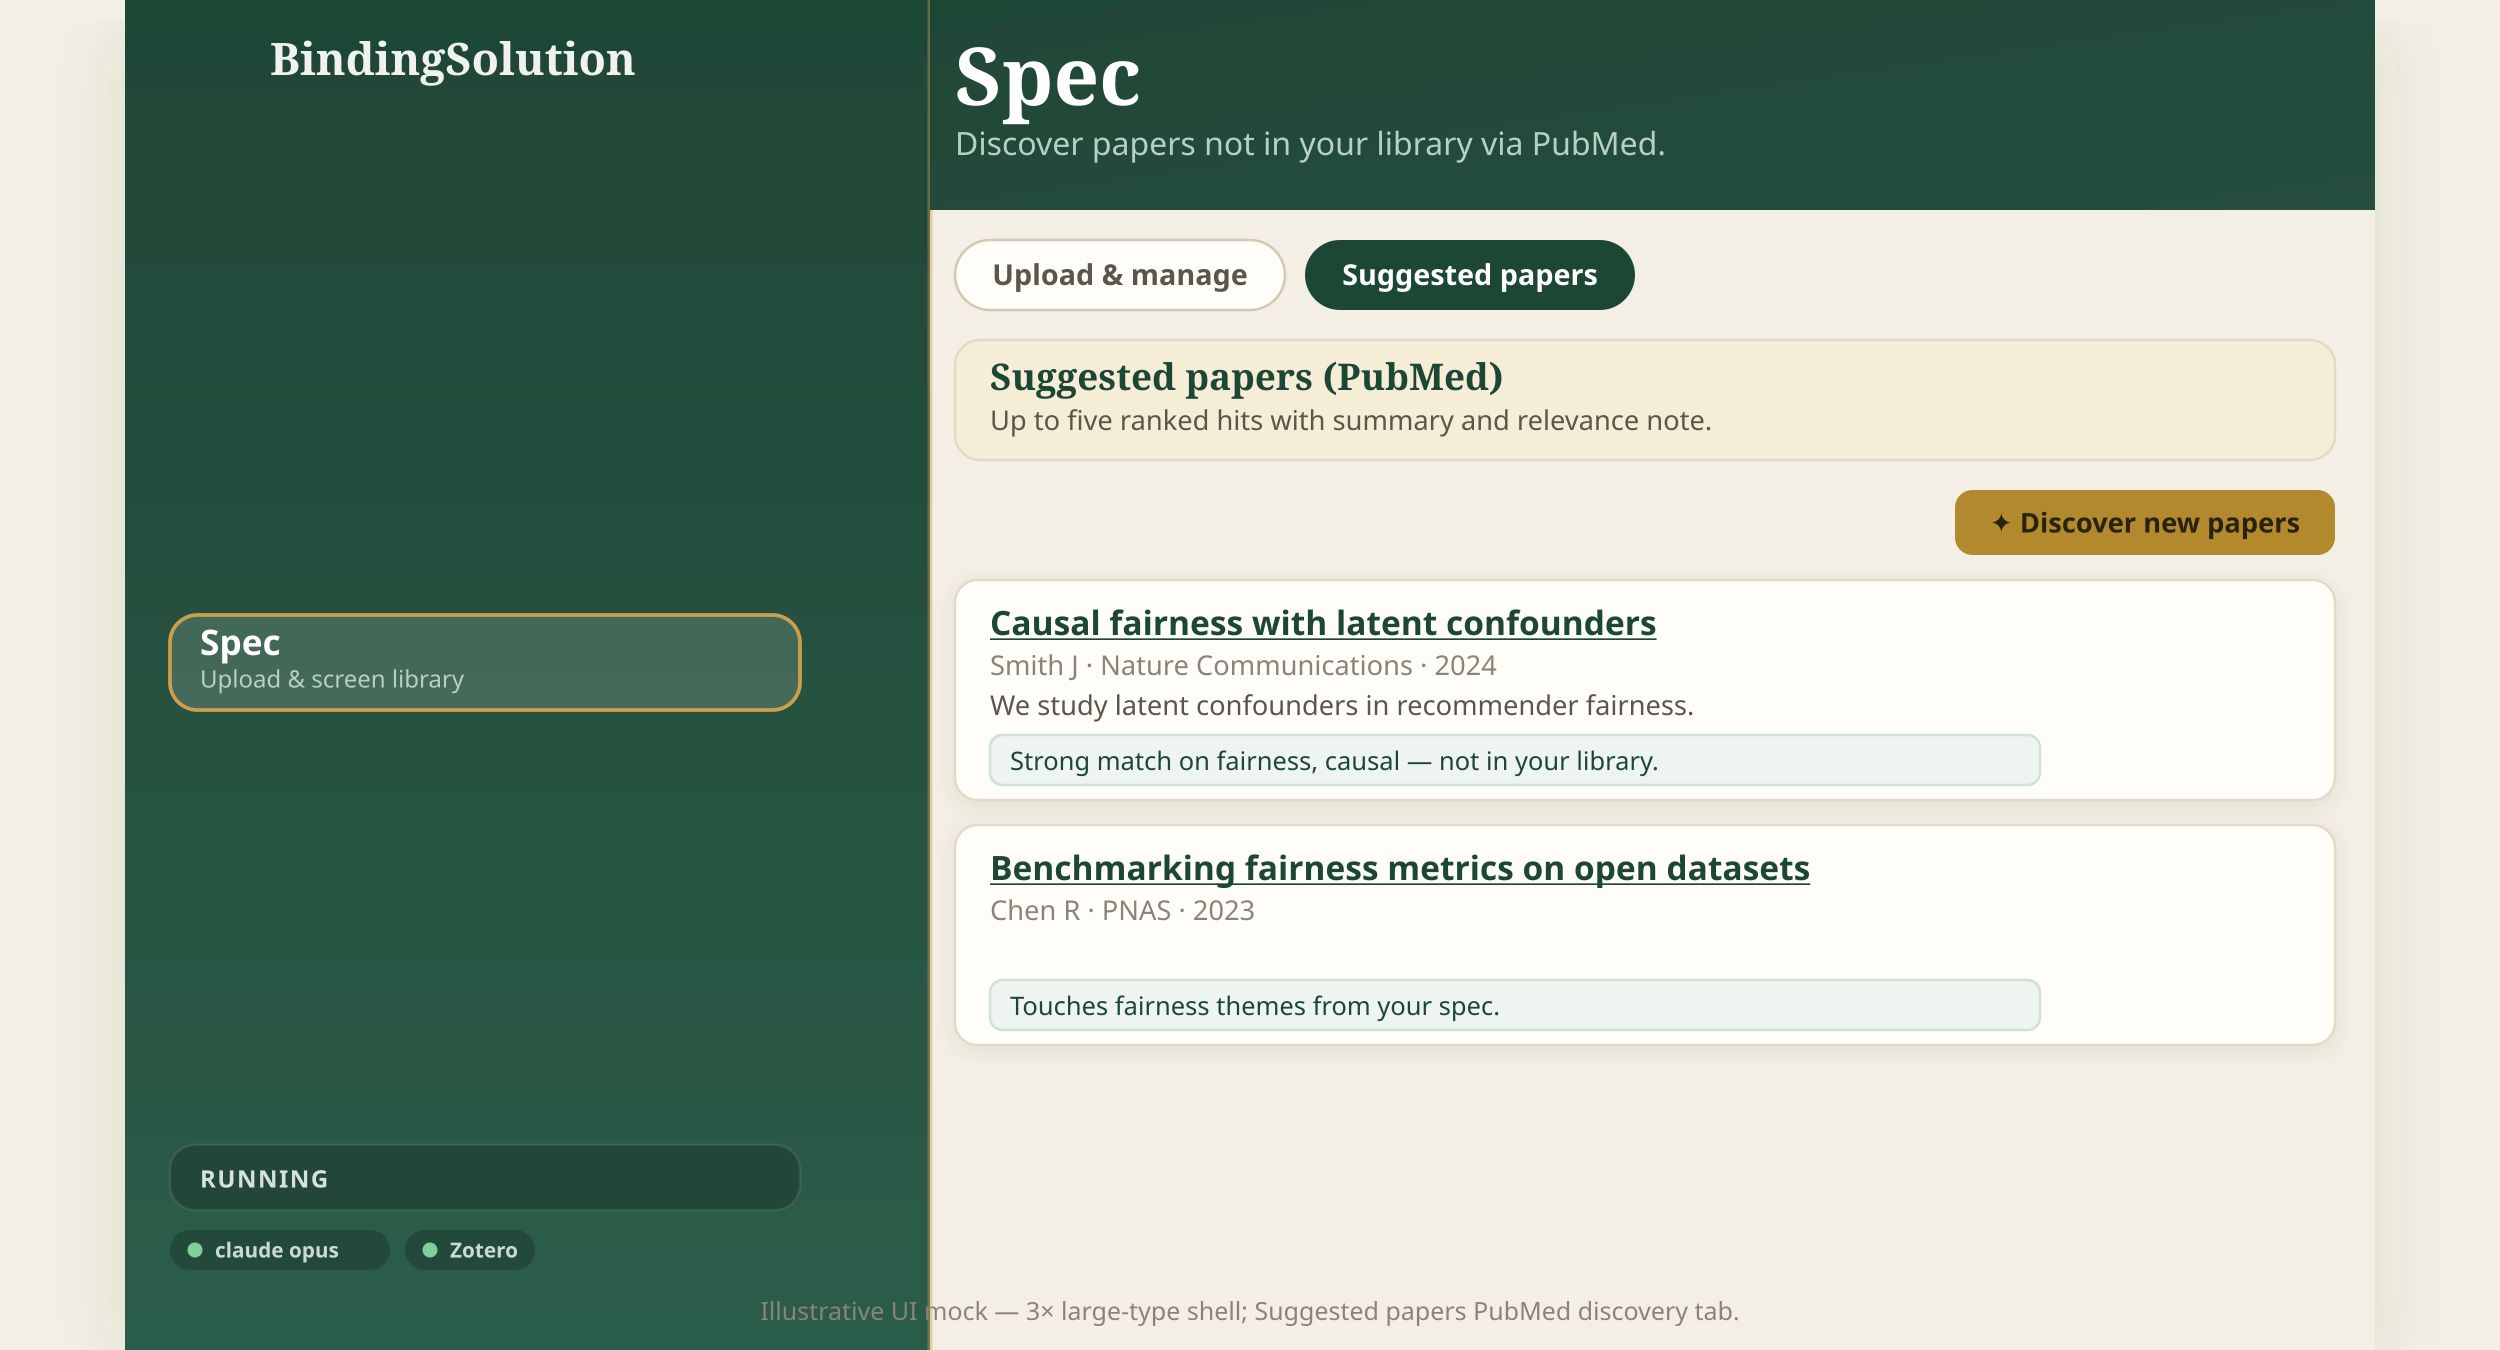
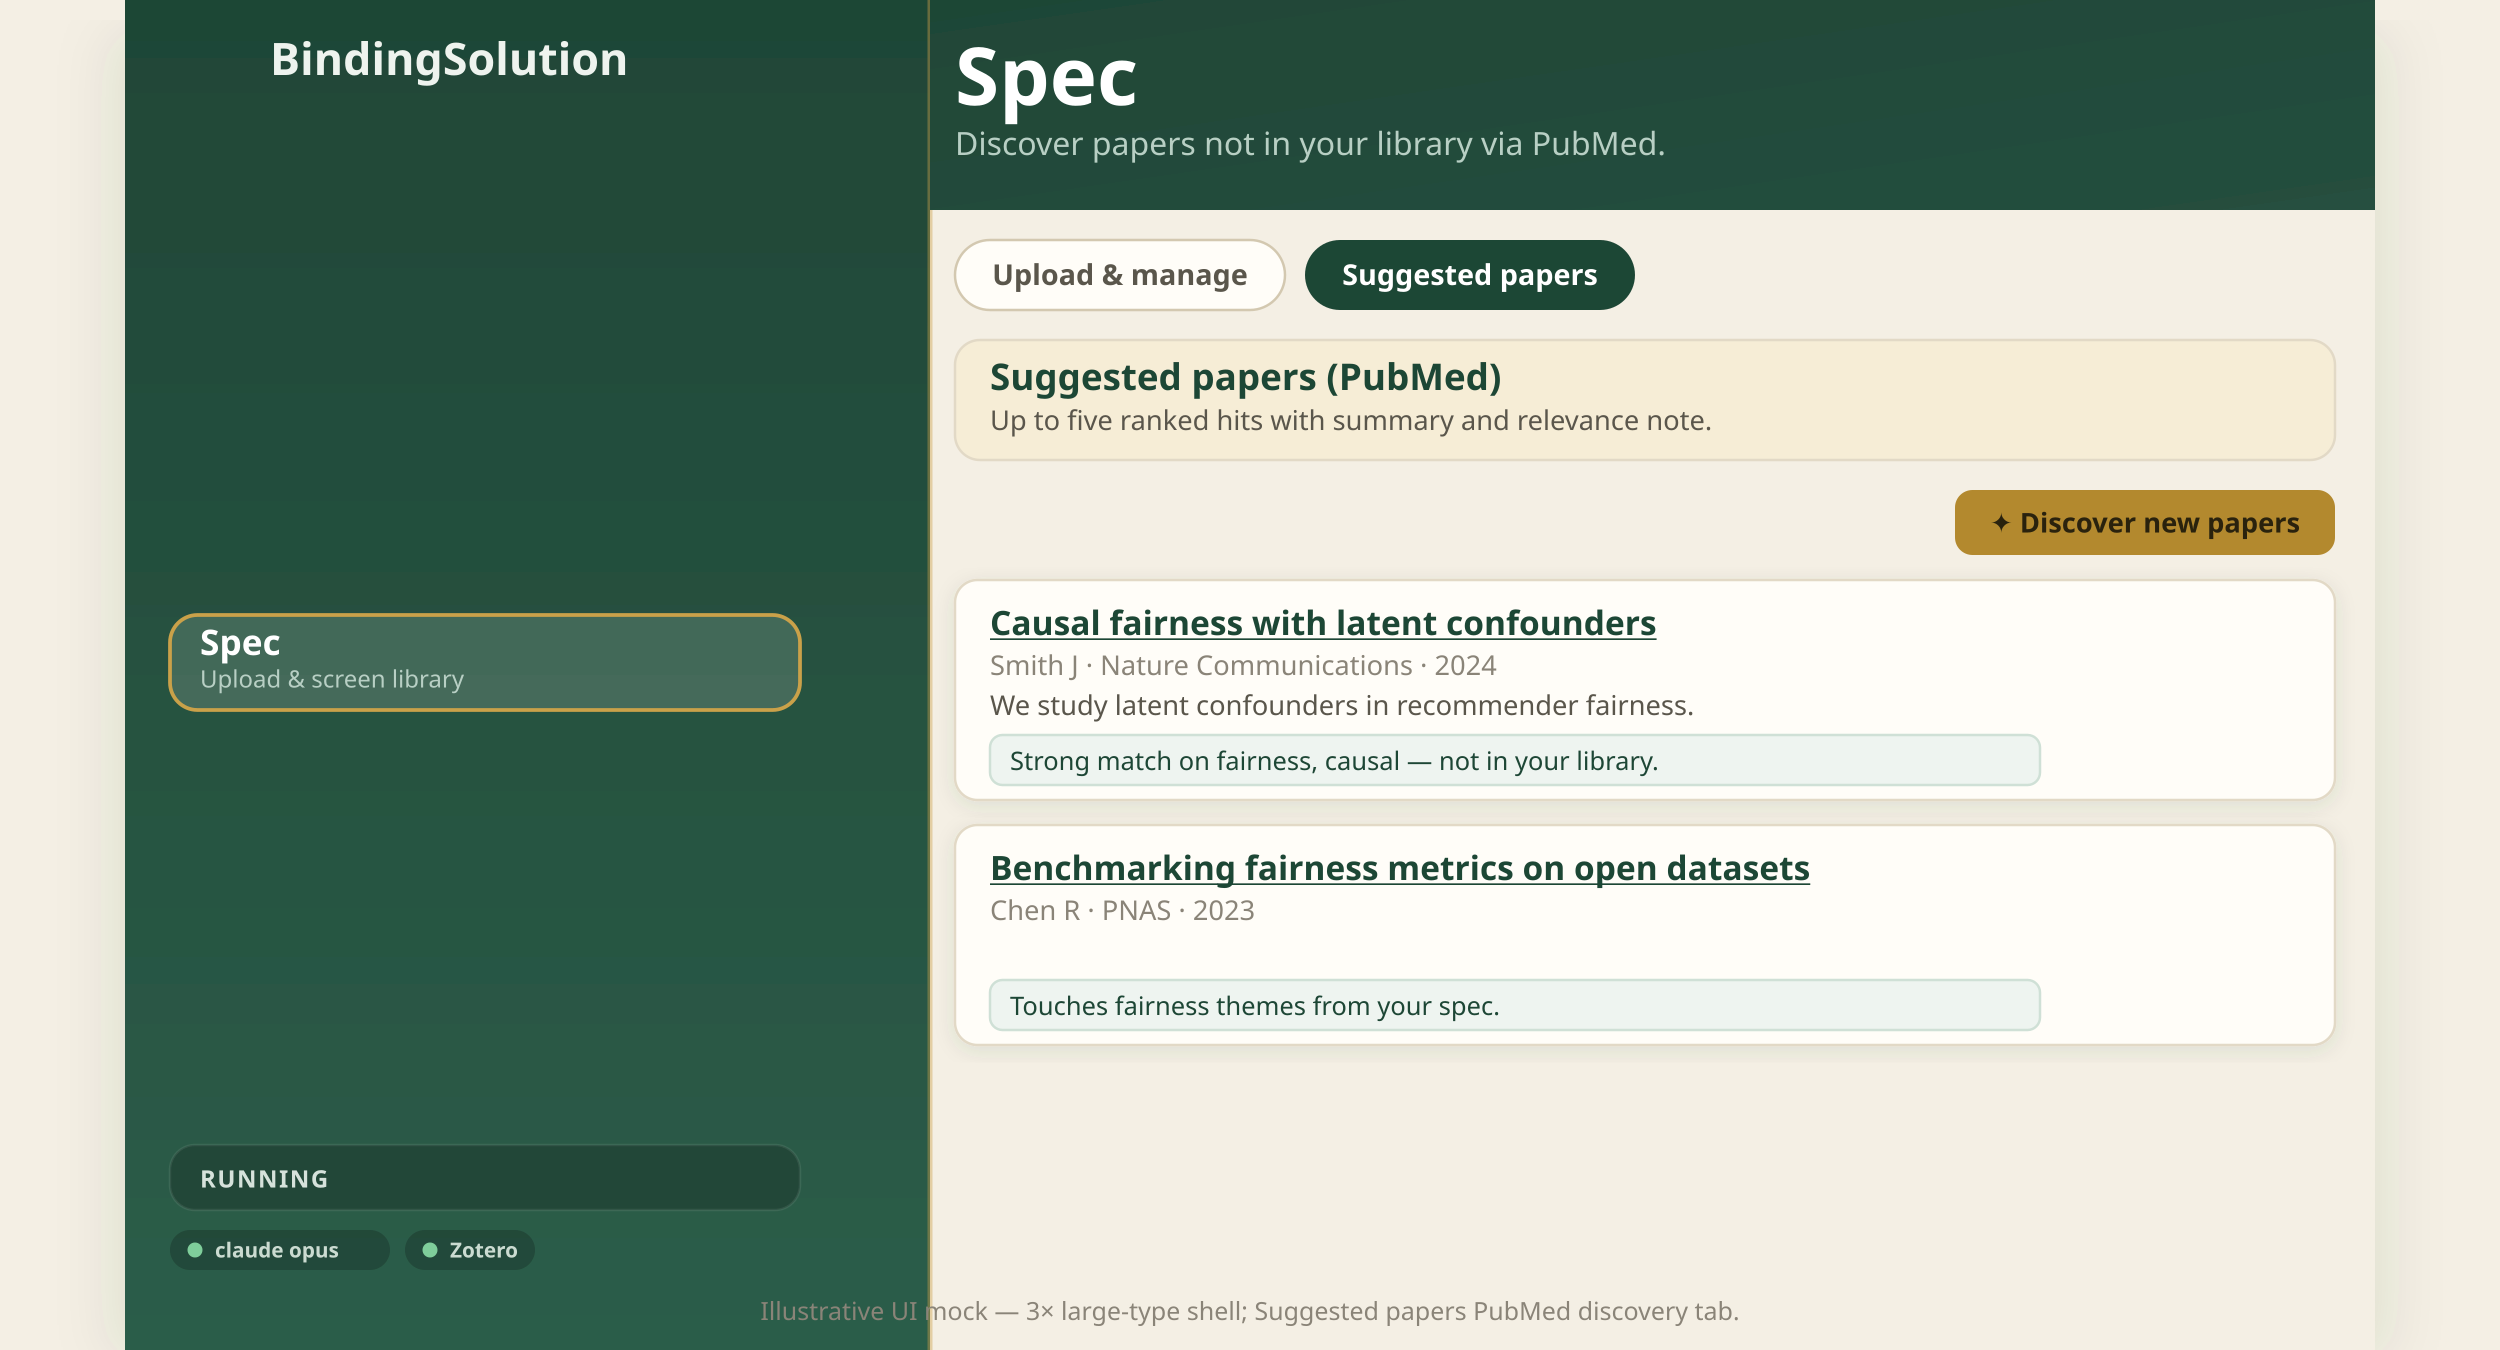
<svg xmlns="http://www.w3.org/2000/svg" viewBox="0 0 1000 540" width="1000" height="540" role="img" aria-label="Spec Suggested papers PubMed discovery tab">
  <defs>
    <linearGradient id="green" x1="0" y1="0" x2="0" y2="1">
      <stop offset="0" stop-color="#1f4636" />
      <stop offset="1" stop-color="#2c5d49" />
    </linearGradient>
    <linearGradient id="hero" x1="0" y1="0" x2="1" y2="1">
      <stop offset="0" stop-color="#1f4636" />
      <stop offset="1" stop-color="#254f3f" />
    </linearGradient>
    <filter id="shellShadow" x="-4%" y="-2%" width="108%" height="104%">
      <feDropShadow dx="0" dy="8" stdDeviation="14" flood-color="#1f4636" flood-opacity="0.12" />
    </filter>
    <filter id="shadow" x="-8%" y="-8%" width="116%" height="116%">
      <feDropShadow dx="0" dy="2" stdDeviation="4" flood-color="#1f4636" flood-opacity="0.1" />
    </filter>
  </defs>
  <rect width="1000" height="540" fill="#f4efe4" />
  <g filter="url(#shellShadow)">
    <rect x="50" y="0" width="900" height="540" fill="#f4efe4" />
    <rect x="50" y="0" width="322" height="540" fill="url(#green)" />
    <line x1="372" y1="0" x2="372" y2="540" stroke="#caa14a" stroke-width="2" stroke-opacity="0.42" />
    <g transform="translate(50, 0)">
-       <text x="58" y="30" fill="#eef3ee" font-family="Georgia, serif" font-size="17.9" font-weight="700">BindingSolution</text>
+       <text x="58" y="30" fill="#eef3ee" font-family="Montserrat, system-ui, sans-serif" font-size="17.9" font-weight="700">BindingSolution</text>
      <rect x="18" y="246" width="252" height="38" rx="11" fill="rgba(255,255,255,0.14)" stroke="#caa14a" stroke-width="1.5" />
      <text x="30" y="262" fill="#fff" font-family="system-ui, sans-serif" font-size="14.1" font-weight="600">Spec</text>
      <text x="30" y="275" fill="#b8cfc4" font-family="system-ui, sans-serif" font-size="9.6">Upload &amp; screen library</text>
      <rect x="18" y="458" width="252" height="26" rx="10" fill="rgba(0,0,0,0.22)" stroke="rgba(255,255,255,0.08)" />
      <text x="30" y="475" fill="#d6e2db" font-family="system-ui, sans-serif" font-size="9.6" font-weight="600" letter-spacing="0.6">RUNNING</text>
      <rect x="18" y="492" width="88" height="16" rx="8" fill="rgba(0,0,0,0.2)" />
      <circle cx="28" cy="500" r="3" fill="#7fce9b" />
      <text x="36" y="503" fill="#cbdbd1" font-size="8.3" font-family="system-ui, sans-serif" font-weight="600">claude opus</text>
      <rect x="112" y="492" width="52" height="16" rx="8" fill="rgba(0,0,0,0.2)" />
      <circle cx="122" cy="500" r="3" fill="#7fce9b" />
      <text x="130" y="503" fill="#cbdbd1" font-size="8.3" font-family="system-ui, sans-serif" font-weight="600">Zotero</text>
    </g>
    <rect x="372" y="0" width="578" height="84" fill="url(#hero)" />
-     <text x="382" y="42" fill="#fff" font-family="Georgia, serif" font-size="32.0" font-weight="600">Spec</text>
+     <text x="382" y="42" fill="#fff" font-family="Montserrat, system-ui, sans-serif" font-size="32.0" font-weight="600">Spec</text>
    <text x="382" y="62" fill="#b8cfc4" font-family="system-ui, sans-serif" font-size="12.8">Discover papers not in your library via PubMed.</text>
    <g transform="translate(382, 96)">
      <rect x="0" y="0" width="132" height="28" rx="14" fill="#fffdf8" stroke="#d3c8b0" />
      <text x="66" y="18" fill="#5a564c" font-family="system-ui, sans-serif" font-size="11.5" font-weight="600" text-anchor="middle">Upload &amp; manage</text>
      <rect x="140" y="0" width="132" height="28" rx="14" fill="#1f4636" />
      <text x="206" y="18" fill="#fff" font-family="system-ui, sans-serif" font-size="11.5" font-weight="600" text-anchor="middle">Suggested papers</text>
      <rect x="0" y="40" width="552" height="48" rx="10" fill="#f6edd6" stroke="#e2d9c6" />
-       <text x="14" y="60" fill="#1f4636" font-family="Georgia, serif" font-size="14.7" font-weight="600">Suggested papers (PubMed)</text>
+       <text x="14" y="60" fill="#1f4636" font-family="Montserrat, system-ui, sans-serif" font-size="14.7" font-weight="600">Suggested papers (PubMed)</text>
      <text x="14" y="76" fill="#5a564c" font-family="system-ui, sans-serif" font-size="10.9">Up to five ranked hits with summary and relevance note.</text>
      <rect x="400" y="100" width="152" height="26" rx="7" fill="#b3892f" />
      <text x="476" y="117" fill="#2b2410" font-family="system-ui, sans-serif" font-size="10.9" font-weight="700" text-anchor="middle">✦ Discover new papers</text>
      <rect x="0" y="136" width="552" height="88" rx="9" fill="#fffdf8" stroke="#e2d9c6" filter="url(#shadow)" />
      <text x="14" y="158" fill="#1f4636" font-family="system-ui, sans-serif" font-size="13.4" font-weight="600" text-decoration="underline">Causal fairness with latent confounders</text>
      <text x="14" y="174" fill="#8a8478" font-family="system-ui, sans-serif" font-size="10.9">Smith J · Nature Communications · 2024</text>
      <text x="14" y="190" fill="#5a564c" font-family="system-ui, sans-serif" font-size="10.9">We study latent confounders in recommender fairness.</text>
      <rect x="14" y="198" width="420" height="20" rx="5" fill="#eef4f0" stroke="#cfe0d6" />
      <text x="22" y="212" fill="#1f4636" font-family="system-ui, sans-serif" font-size="10.2">Strong match on fairness, causal — not in your library.</text>
      <rect x="0" y="234" width="552" height="88" rx="9" fill="#fffdf8" stroke="#e2d9c6" filter="url(#shadow)" />
      <text x="14" y="256" fill="#1f4636" font-family="system-ui, sans-serif" font-size="13.4" font-weight="600" text-decoration="underline">Benchmarking fairness metrics on open datasets</text>
      <text x="14" y="272" fill="#8a8478" font-family="system-ui, sans-serif" font-size="10.9">Chen R · PNAS · 2023</text>
      <rect x="14" y="296" width="420" height="20" rx="5" fill="#eef4f0" stroke="#cfe0d6" />
      <text x="22" y="310" fill="#1f4636" font-family="system-ui, sans-serif" font-size="10.2">Touches fairness themes from your spec.</text>
    </g>
  </g>
  <text x="500" y="528" fill="#8a8478" font-family="system-ui, sans-serif" font-size="10" text-anchor="middle">Illustrative UI mock — 3× large-type shell; Suggested papers PubMed discovery tab.</text>
</svg>
